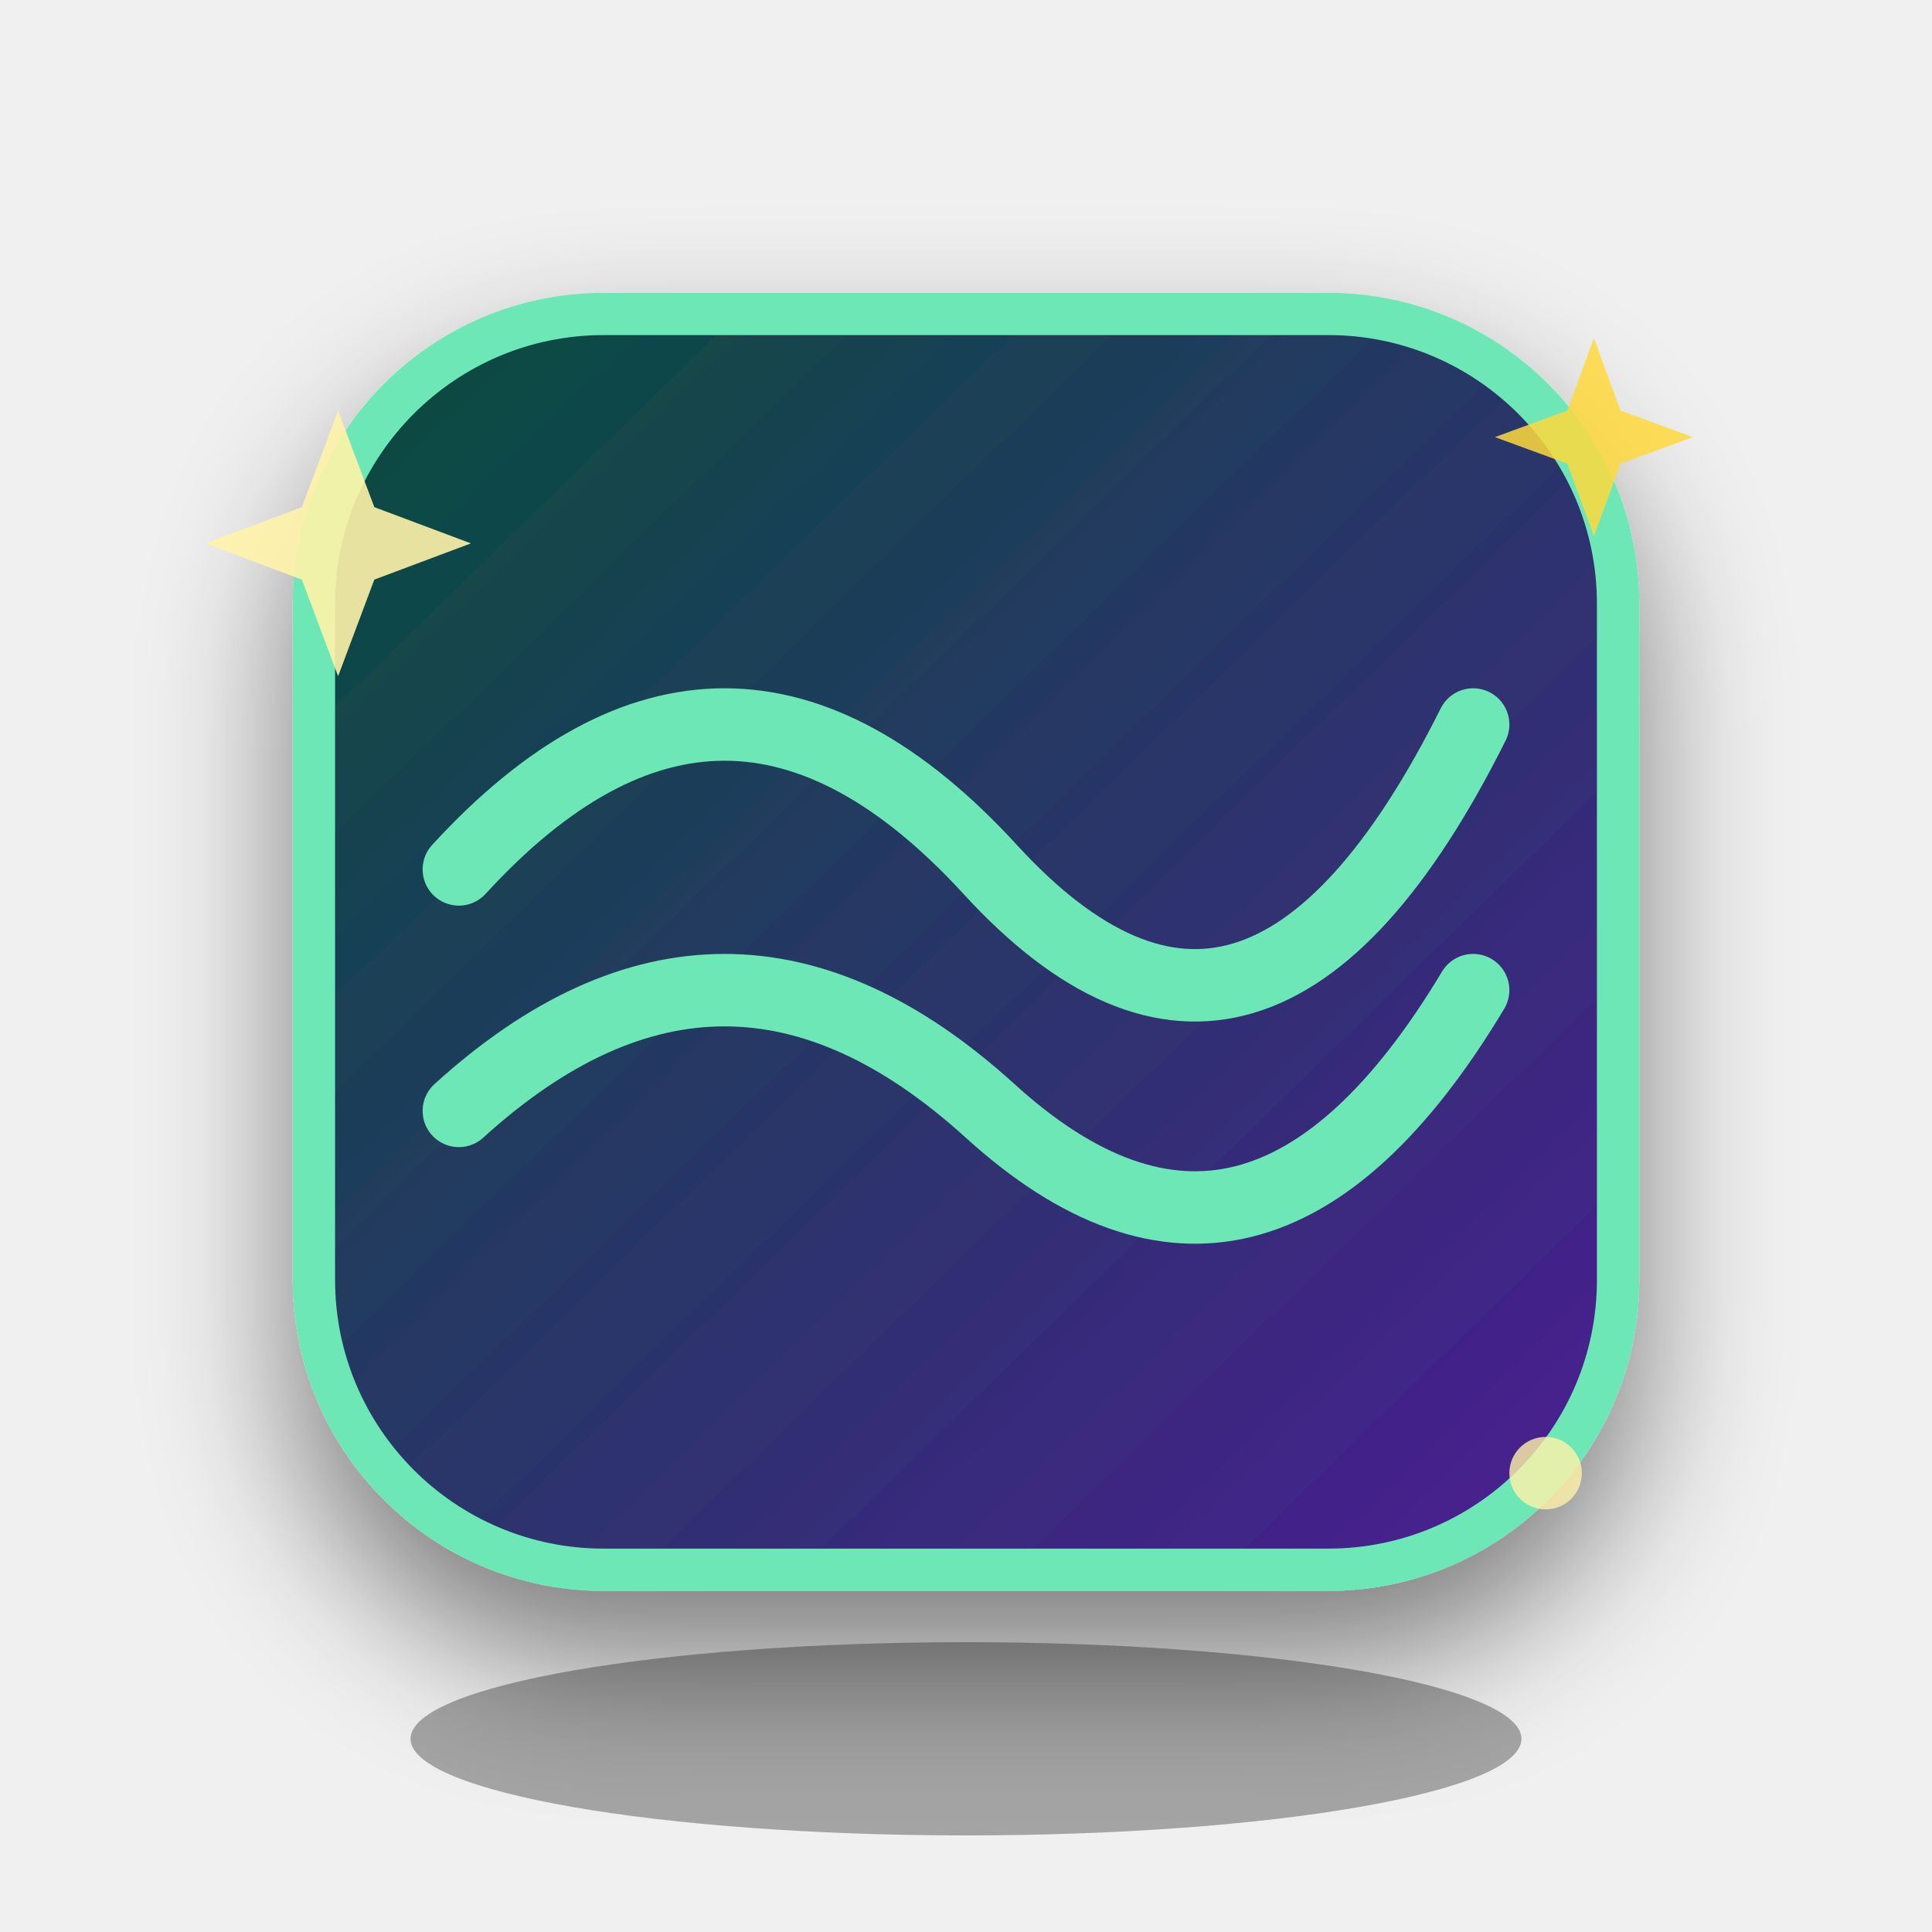
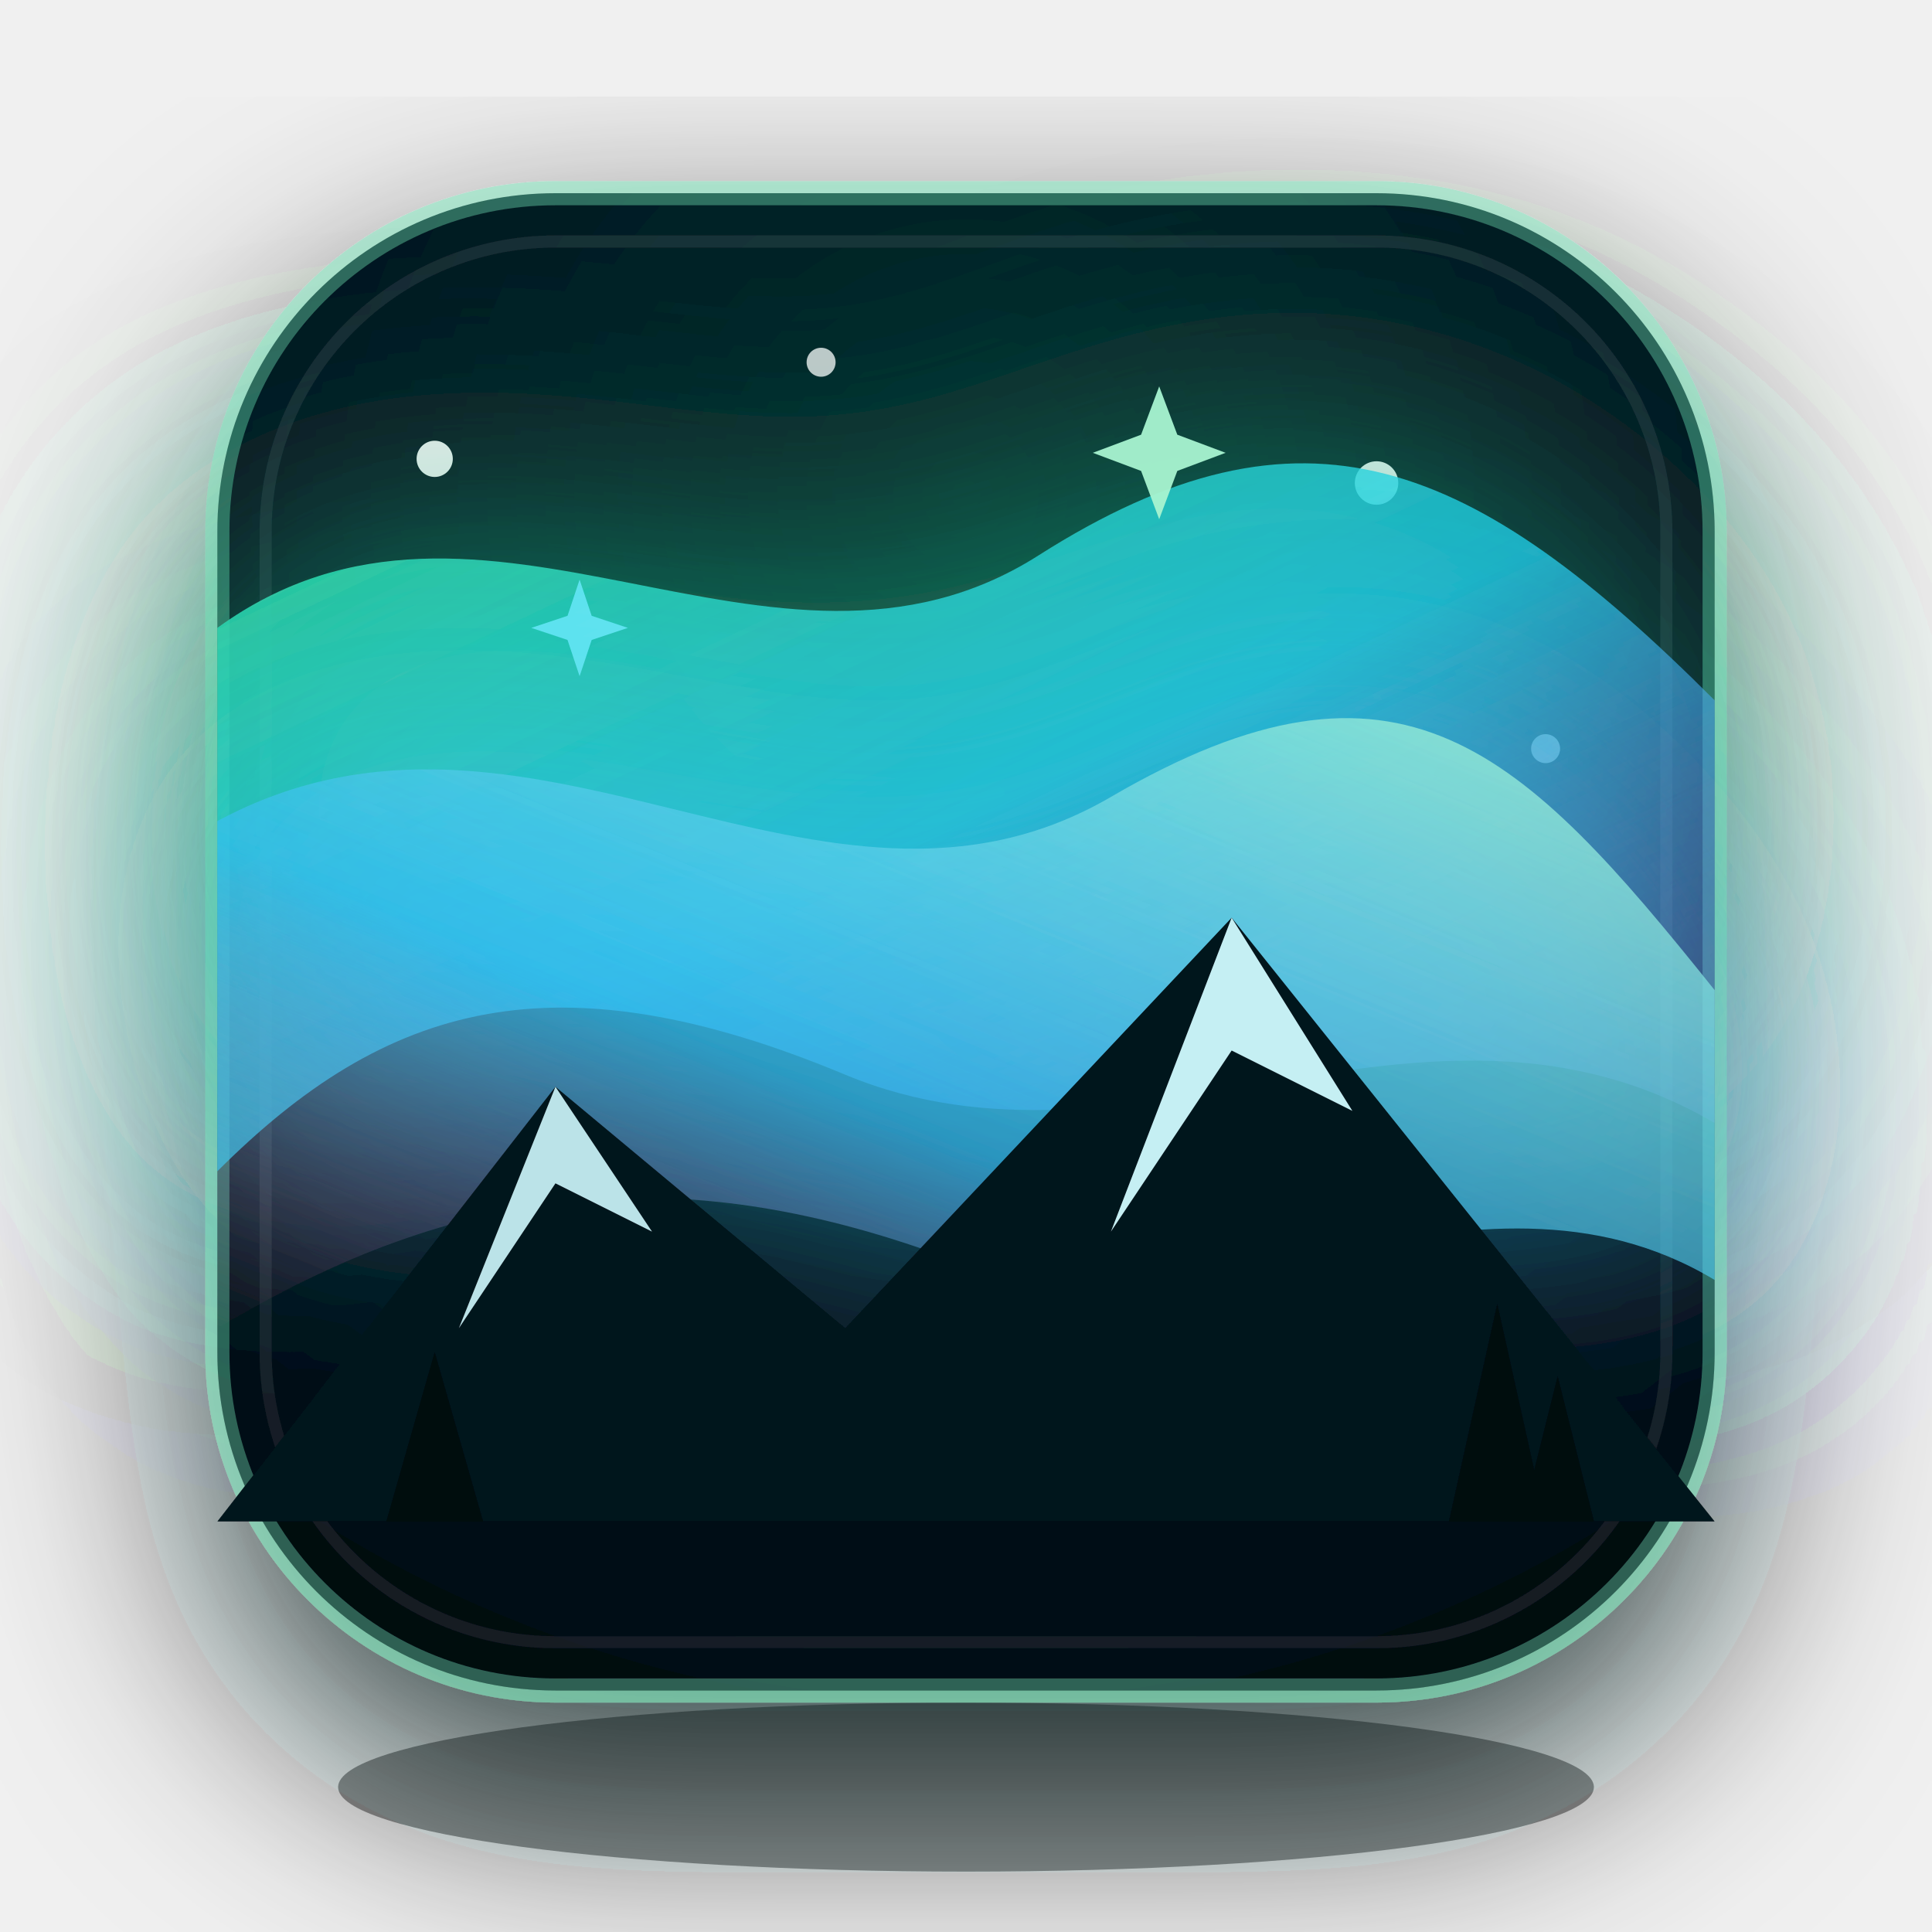
<svg xmlns="http://www.w3.org/2000/svg" viewBox="0 0 160 160" fill="none">
  <defs>
-     <filter id="sh" x="-20%" y="-20%" width="140%" height="145%">
-       <feDropShadow dx="0" dy="6" stdDeviation="6" flood-color="#080612" flood-opacity="0.48" />
+     <filter id="glow-aurora" x="-20%" y="-20%" width="140%" height="140%">
+       <feDropShadow dx="0" dy="8" stdDeviation="10" flood-color="#021c17" flood-opacity="0.8" />
    </filter>
-     <linearGradient id="goldG" x1="0" y1="0" x2="1" y2="1">
-       <stop offset="0%" stop-color="#FFF3A8" />
-       <stop offset="50%" stop-color="#FFD93D" />
-       <stop offset="100%" stop-color="#E08E00" />
+     <radialGradient id="sky-aurora" cx="50%" cy="20%" r="85%">
+       <stop offset="0%" stop-color="#062e2d" />
+       <stop offset="55%" stop-color="#031620" />
+       <stop offset="100%" stop-color="#010810" />
+     </radialGradient>
+     <linearGradient id="auroraG1" x1="0" y1="0" x2="1" y2="1">
+       <stop offset="0%" stop-color="#34d399" stop-opacity="0.95" />
+       <stop offset="50%" stop-color="#22d3ee" stop-opacity="0.75" />
+       <stop offset="100%" stop-color="#a855f7" stop-opacity="0.2" />
    </linearGradient>
-     <linearGradient id="bg_aurora" x1="0" y1="0" x2="1" y2="1">
-       <stop offset="0%" stop-color="#064E3B" />
-       <stop offset="100%" stop-color="#4C1D95" />
+     <linearGradient id="auroraG2" x1="1" y1="0" x2="0" y2="1">
+       <stop offset="0%" stop-color="#a7f3d0" stop-opacity="0.85" />
+       <stop offset="60%" stop-color="#38bdf8" stop-opacity="0.6" />
+       <stop offset="100%" stop-color="#ec4899" stop-opacity="0" />
    </linearGradient>
  </defs>
-   <ellipse cx="80" cy="144" rx="46" ry="8" fill="#000" opacity="0.32" />
-   <g filter="url(#sh)">
-     <rect x="26" y="26" width="108" height="104" rx="24" fill="url(#bg_aurora)" stroke="#6EE7B7" stroke-width="3.5" />
-     <path d="M38 72q22-24 44 0t40-12M38 92q22-20 44 0t40-10" stroke="#6EE7B7" stroke-width="6" stroke-linecap="round" fill="none" />
+   <ellipse cx="80" cy="148" rx="52" ry="7" fill="#000" opacity="0.4" />
+   <g filter="url(#glow-aurora)">
+     <rect x="18" y="16" width="124" height="124" rx="28" fill="url(#sky-aurora)" stroke="rgba(110,231,183,0.4)" stroke-width="2" />
+     <rect x="22" y="20" width="116" height="116" rx="24" stroke="rgba(255,255,255,0.08)" stroke-width="1" />
+     <circle cx="36" cy="38" r="1.5" fill="#fff" opacity="0.9" />
+     <circle cx="68" cy="30" r="1.2" fill="#fff" opacity="0.75" />
+     <circle cx="114" cy="40" r="1.8" fill="#fff" opacity="0.9" />
+     <circle cx="128" cy="62" r="1.2" fill="#fff" opacity="0.65" />
+     <path d="M18 52c22-16 46 8 68-6s36-8 56 12v35c-24-14-48 6-72-4s-38-6-52 8V52z" fill="url(#auroraG1)" filter="drop-shadow(0 0 12px rgba(52,211,153,0.7))" />
+     <path d="M18 68c26-14 50 12 74-2s34-4 50 16v24c-20-12-42 6-64-2s-40-6-60 6V68z" fill="url(#auroraG2)" filter="drop-shadow(0 0 10px rgba(56,189,248,0.6))" />
+     <path d="M96 32l1.5 4 4 1.5-4 1.5-1.5 4-1.5-4-4-1.5 4-1.5z" fill="#a7f3d0" opacity="0.95" />
+     <path d="M48 48l1 3 3 1-3 1-1 3-1-3-3-1 3-1z" fill="#67e8f9" opacity="0.85" />
+     <path d="M18 126l28-36 24 20 32-34 40 50H18z" fill="#04121a" />
+     <path d="M46 90l8 12-8-4-8 12 8-20z" fill="#cffafe" opacity="0.9" />
+     <path d="M102 76l10 16-10-5-10 15 10-26z" fill="#cffafe" opacity="0.95" />
+     <polygon points="32,126 36,112 40,126" fill="#02080d" />
+     <polygon points="33,126 36,116 39,126" fill="#02080d" />
+     <polygon points="120,126 124,108 128,126" fill="#02080d" />
+     <polygon points="126,126 129,114 132,126" fill="#02080d" />
  </g>
-   <path d="M28 34l3 8 8 3-8 3-3 8-3-8-8-3 8-3z" fill="#FFF3A8" opacity="0.9" />
-   <path d="M132 28l2.2 6 6 2.2-6 2.2-2.2 6-2.2-6-6-2.2 6-2.2z" fill="#FFD93D" opacity="0.85" />
-   <circle cx="128" cy="122" r="3" fill="#FFF3A8" opacity="0.8" />
</svg>
